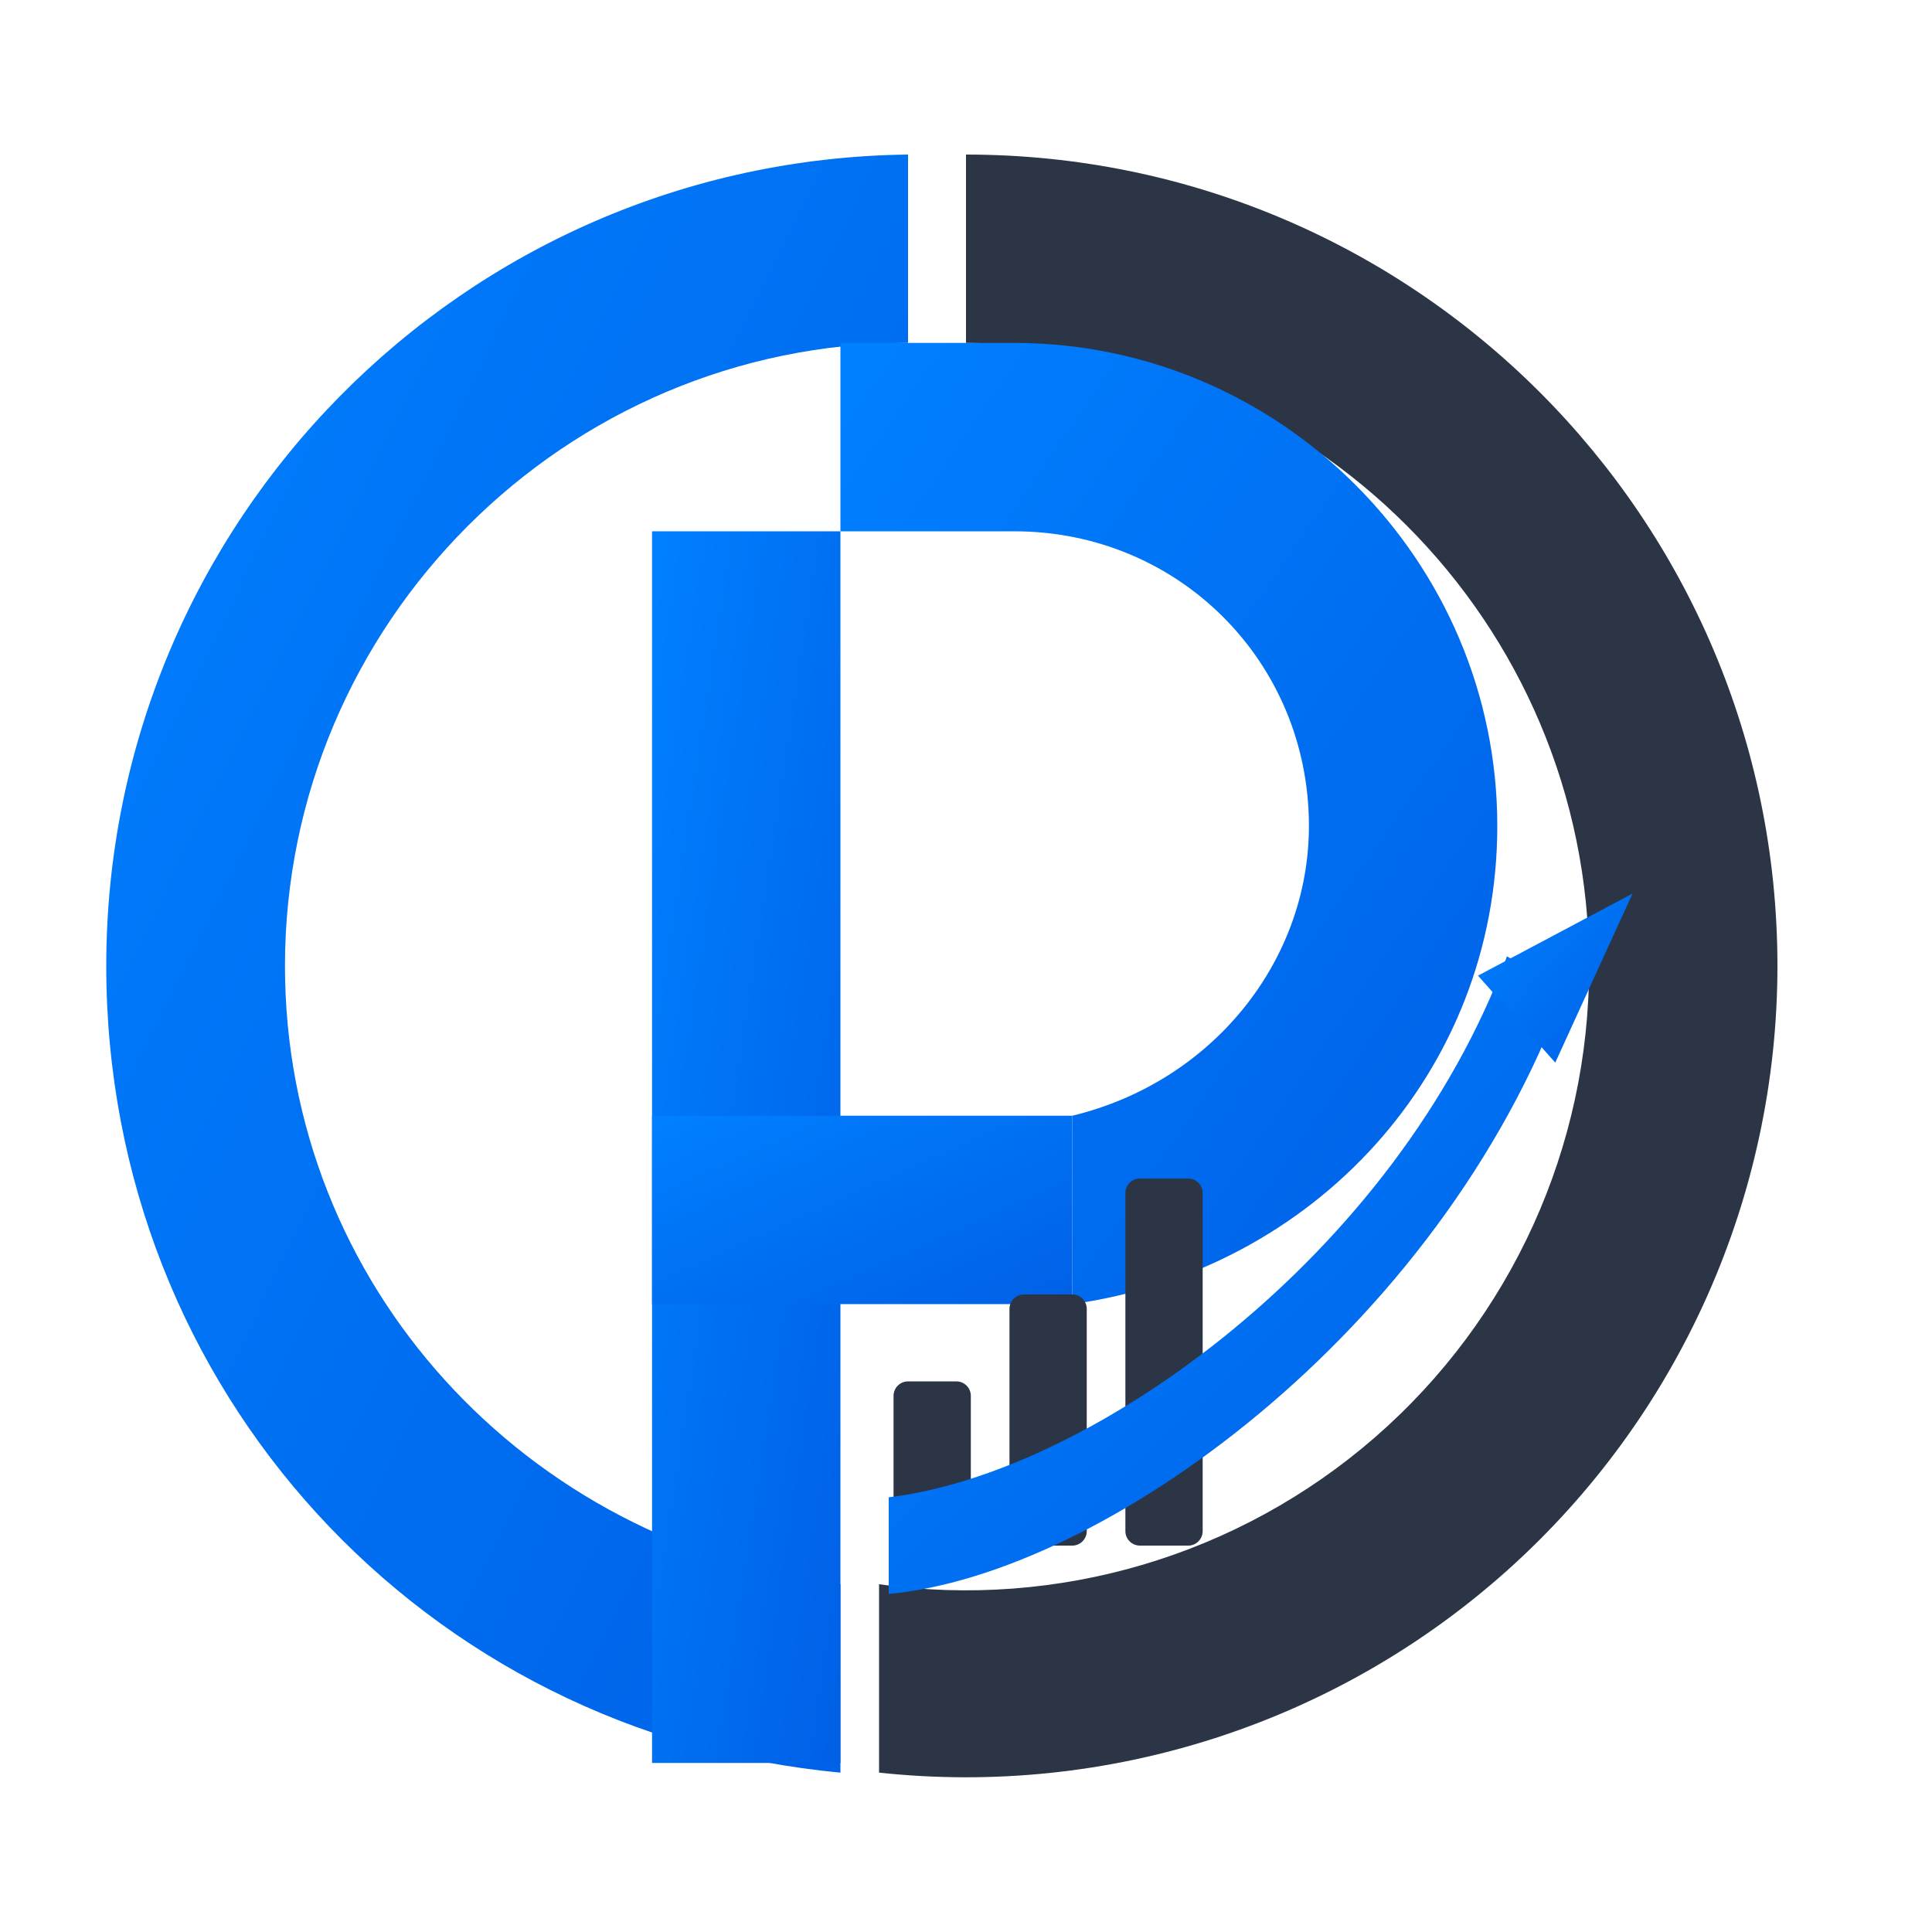
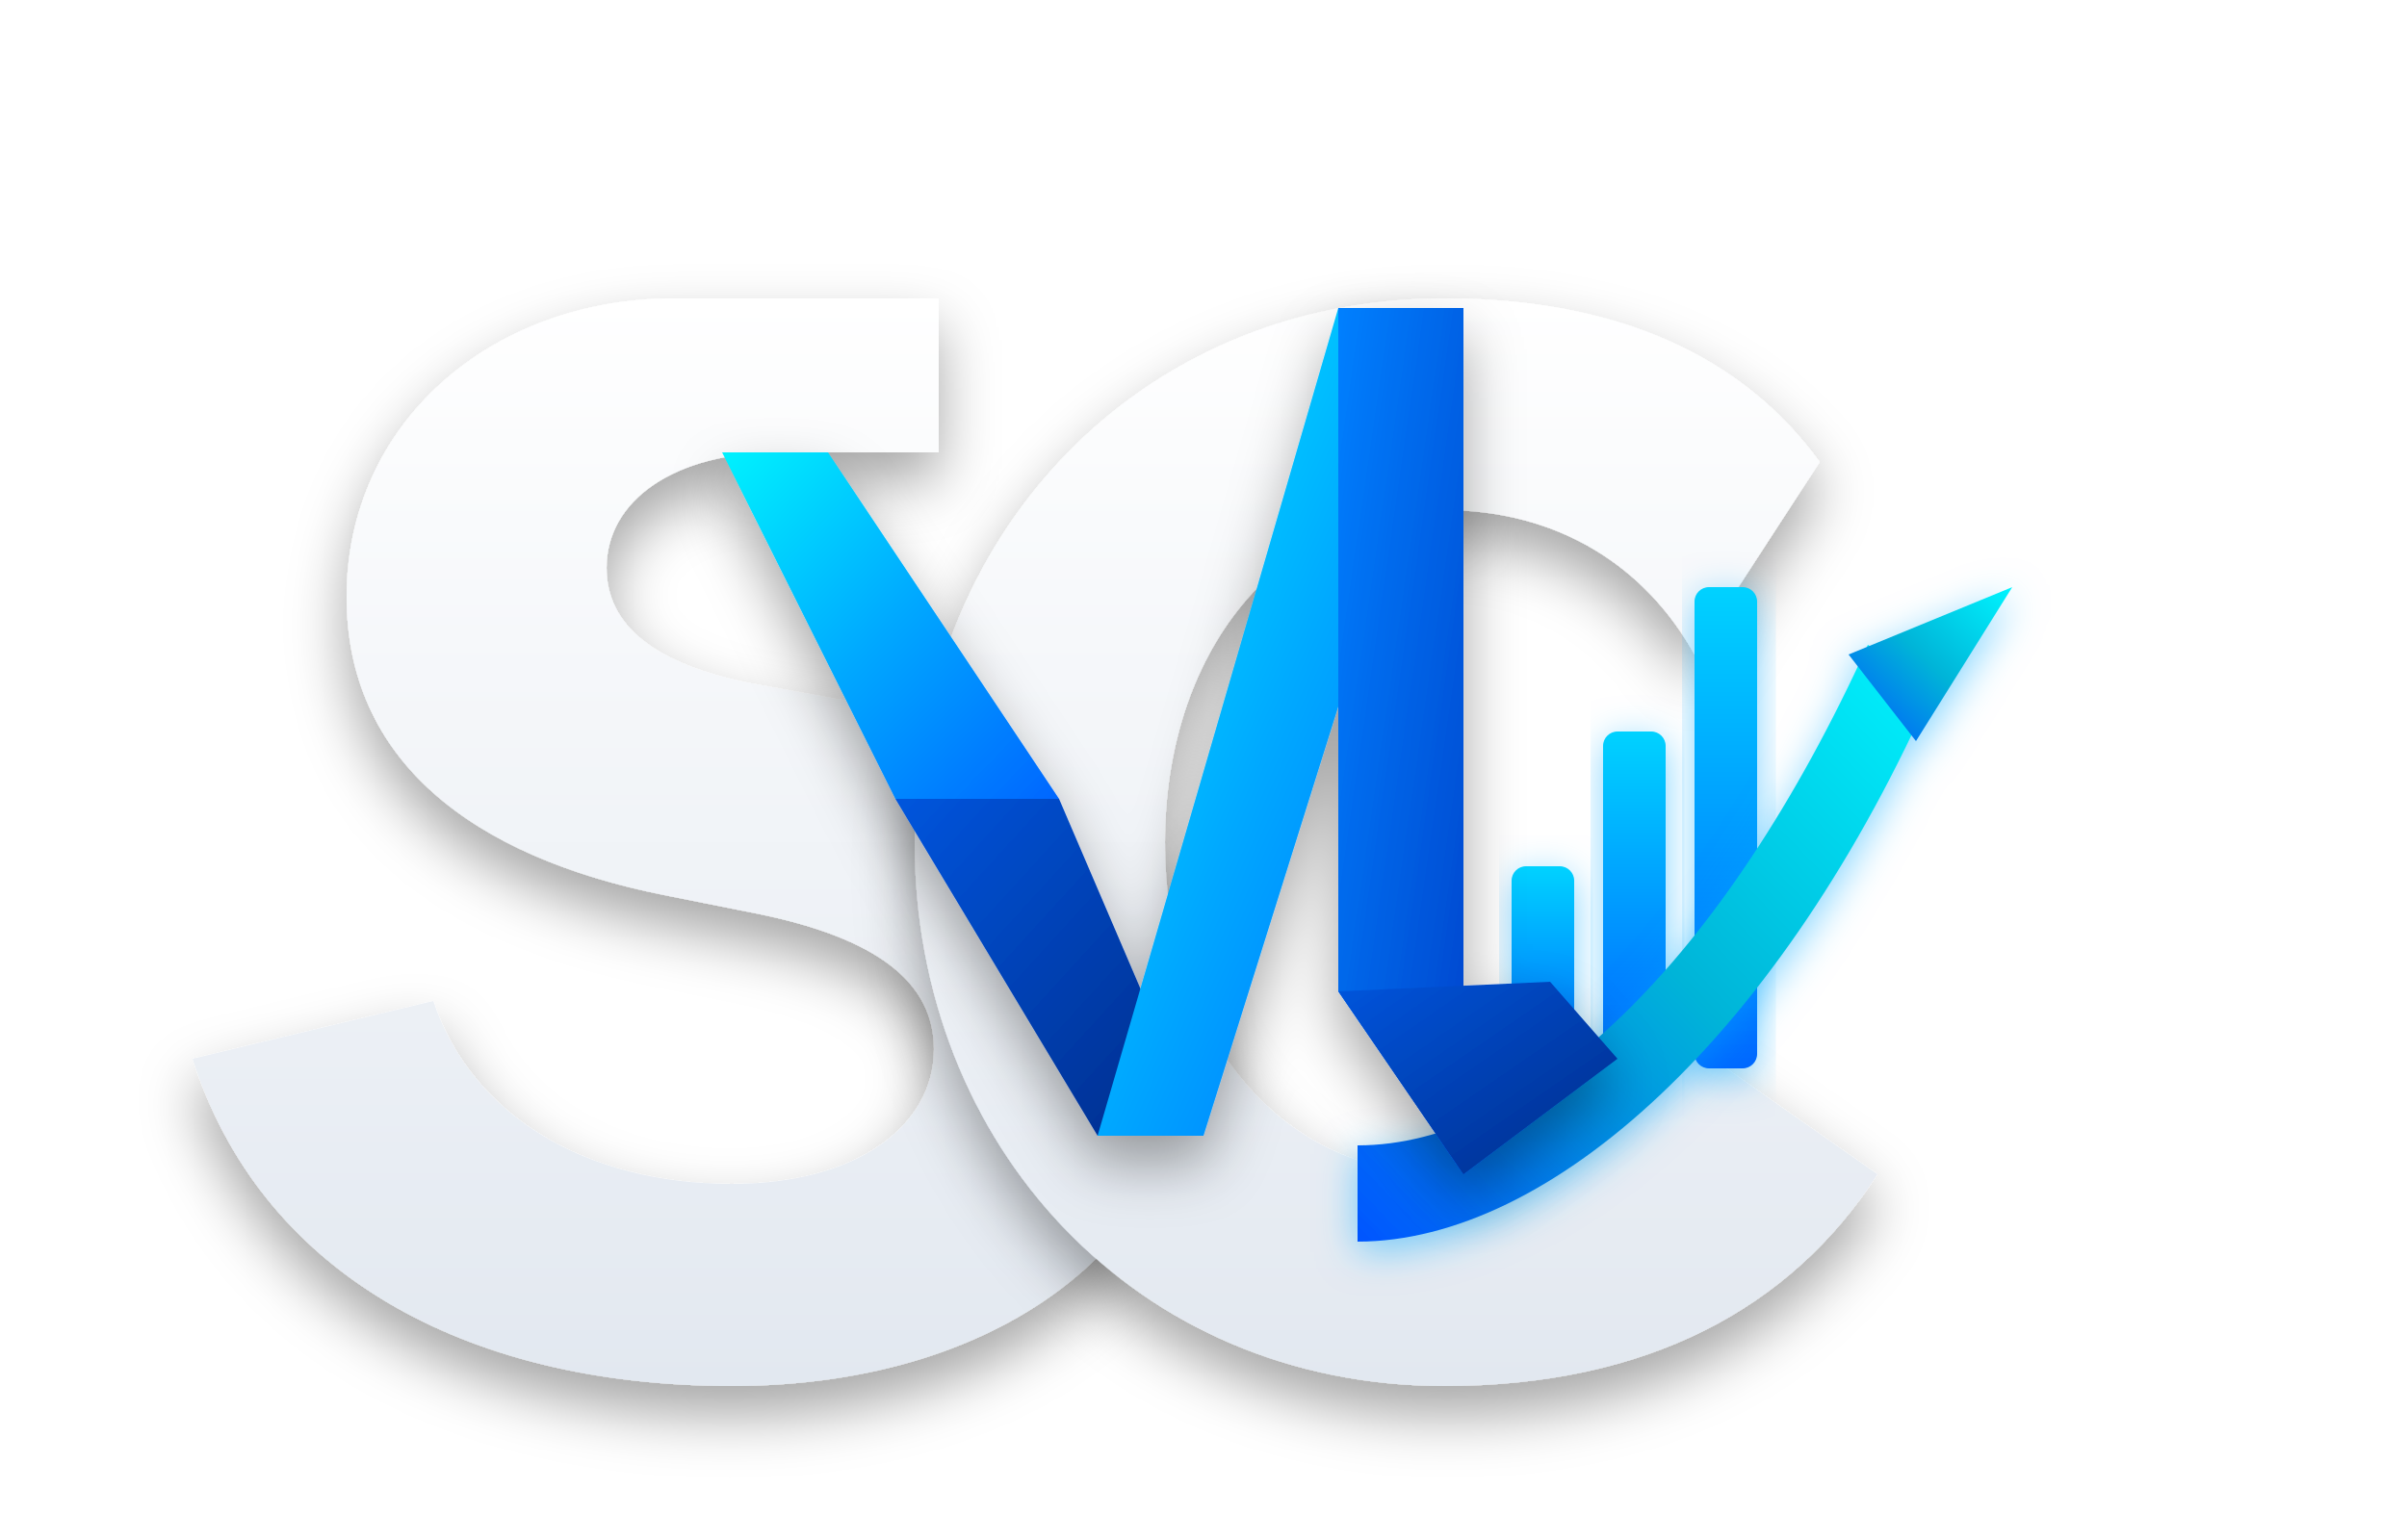
- <svg xmlns="http://www.w3.org/2000/svg" viewBox="0 0 400 400" width="100%" height="100%">
+ <svg xmlns="http://www.w3.org/2000/svg" viewBox="0 0 500 320" width="100%" height="100%">
  <defs>
-     <linearGradient id="peEmblemBlue" x1="0%" y1="0%" x2="100%" y2="100%">
+     <linearGradient id="smcBlueBright" x1="0%" y1="0%" x2="100%" y2="100%">
+       <stop offset="0%" stop-color="#00f2fe" />
+       <stop offset="50%" stop-color="#00a8ff" />
+       <stop offset="100%" stop-color="#0066ff" />
+     </linearGradient>
+     <linearGradient id="smcBlueDeep" x1="0%" y1="0%" x2="100%" y2="100%">
      <stop offset="0%" stop-color="#0080ff" />
-       <stop offset="100%" stop-color="#0060e6" />
+       <stop offset="100%" stop-color="#0044cc" />
    </linearGradient>
+     <linearGradient id="smcBlueDark" x1="0%" y1="0%" x2="100%" y2="100%">
+       <stop offset="0%" stop-color="#0055dd" />
+       <stop offset="100%" stop-color="#002b88" />
+     </linearGradient>
+     <linearGradient id="smcArrowGrad" x1="0%" y1="100%" x2="100%" y2="0%">
+       <stop offset="0%" stop-color="#0055ff" />
+       <stop offset="50%" stop-color="#00b4d8" />
+       <stop offset="100%" stop-color="#00f5ff" />
+     </linearGradient>
+     <linearGradient id="smcBarGrad" x1="0%" y1="100%" x2="0%" y2="0%">
+       <stop offset="0%" stop-color="#0066ff" />
+       <stop offset="100%" stop-color="#00d2ff" />
+     </linearGradient>
+     <linearGradient id="smcWhiteGrad" x1="0%" y1="0%" x2="0%" y2="100%">
+       <stop offset="0%" stop-color="#ffffff" />
+       <stop offset="100%" stop-color="#e2e8f0" />
+     </linearGradient>
+     <filter id="smcShadow" x="-20%" y="-20%" width="150%" height="150%">
+       <feDropShadow dx="0" dy="6" stdDeviation="6" flood-color="#000000" flood-opacity="0.35" />
+     </filter>
+     <filter id="smcGlow" x="-20%" y="-20%" width="150%" height="150%">
+       <feDropShadow dx="0" dy="2" stdDeviation="4" flood-color="#00a8ff" flood-opacity="0.5" />
+     </filter>
  </defs>
-   <path d="M 200 32 A 168 168 0 0 1 368 200 A 168 168 0 0 1 182 367 L 182 328 A 129 129 0 0 0 329 200 A 129 129 0 0 0 200 71 Z" fill="#2c3545" />
-   <path d="M 188 32 A 168 168 0 0 0 22 200 C 22 288 88 359 174 367 L 174 328 C 109 320 59 266 59 200 C 59 129 117 71 188 71 Z" fill="url(#peEmblemBlue)" />
-   <path d="M 174 71 L 210 71 C 265 71 310 116 310 171 C 310 222 272 263 222 270 L 222 231 C 251 224 271 199 271 171 C 271 137 244 110 210 110 L 174 110 Z" fill="url(#peEmblemBlue)" />
-   <path d="M 135 110 L 174 110 L 174 365 L 135 365 Z" fill="url(#peEmblemBlue)" />
-   <path d="M 135 231 L 222 231 L 222 270 L 135 270 Z" fill="url(#peEmblemBlue)" />
-   <rect x="185" y="286" width="16" height="34" rx="3" fill="#2c3545" />
-   <rect x="209" y="268" width="16" height="52" rx="3" fill="#2c3545" />
-   <rect x="233" y="244" width="16" height="76" rx="3" fill="#2c3545" />
-   <path d="M 184 330 C 228 326 298 276 324 205 L 312 198 C 289 260 226 305 184 310 Z" fill="url(#peEmblemBlue)" />
-   <polygon points="338,185 306,202 322,220" fill="url(#peEmblemBlue)" />
+   <g id="smc-emblem" transform="translate(0, 0)">
+     <path d="M 195 62 L 140 62 C 102 62 72 88 72 124 C 72 158 98 178 138 186 L 158 190 C 182 195 194 204 194 218 C 194 234 178 246 152 246 C 122 246 98 232 90 208 L 40 220 C 54 264 96 288 152 288 C 210 288 248 256 248 214 C 248 174 220 154 178 146 L 156 142 C 136 138 126 130 126 118 C 126 104 140 94 162 94 L 195 94 Z" fill="url(#smcWhiteGrad)" filter="url(#smcShadow)" />
+     <path d="M 378 96 C 362 74 336 62 300 62 C 236 62 190 112 190 175 C 190 238 236 288 300 288 C 342 288 372 272 390 244 L 350 216 C 338 234 322 244 300 244 C 265 244 242 214 242 175 C 242 136 265 106 300 106 C 324 106 342 118 352 136 Z" fill="url(#smcWhiteGrad)" filter="url(#smcShadow)" />
+     <g id="bars">
+       <rect x="314" y="180" width="13" height="42" rx="3" fill="url(#smcBarGrad)" filter="url(#smcGlow)" />
+       <rect x="333" y="152" width="13" height="70" rx="3" fill="url(#smcBarGrad)" filter="url(#smcGlow)" />
+       <rect x="352" y="122" width="13" height="100" rx="3" fill="url(#smcBarGrad)" filter="url(#smcGlow)" />
+     </g>
+     <g id="arrow" filter="url(#smcGlow)">
+       <path d="M 282 258 C 322 258 370 215 402 142 L 388 134 C 358 200 318 238 282 238 Z" fill="url(#smcArrowGrad)" />
+       <polygon points="418,122 384,136 398,154" fill="url(#smcArrowGrad)" />
+     </g>
+     <g id="letter-m" filter="url(#smcShadow)">
+       <polygon points="172,94 220,166 186,166 150,94" fill="url(#smcBlueBright)" />
+       <polygon points="186,166 220,166 250,236 228,236" fill="url(#smcBlueDark)" />
+       <polygon points="228,236 250,236 304,64 278,64" fill="url(#smcBlueBright)" />
+       <polygon points="278,64 304,64 304,244 278,206" fill="url(#smcBlueDeep)" />
+       <polygon points="278,206 304,244 336,220 322,204" fill="url(#smcBlueDark)" />
+     </g>
+   </g>
</svg>
